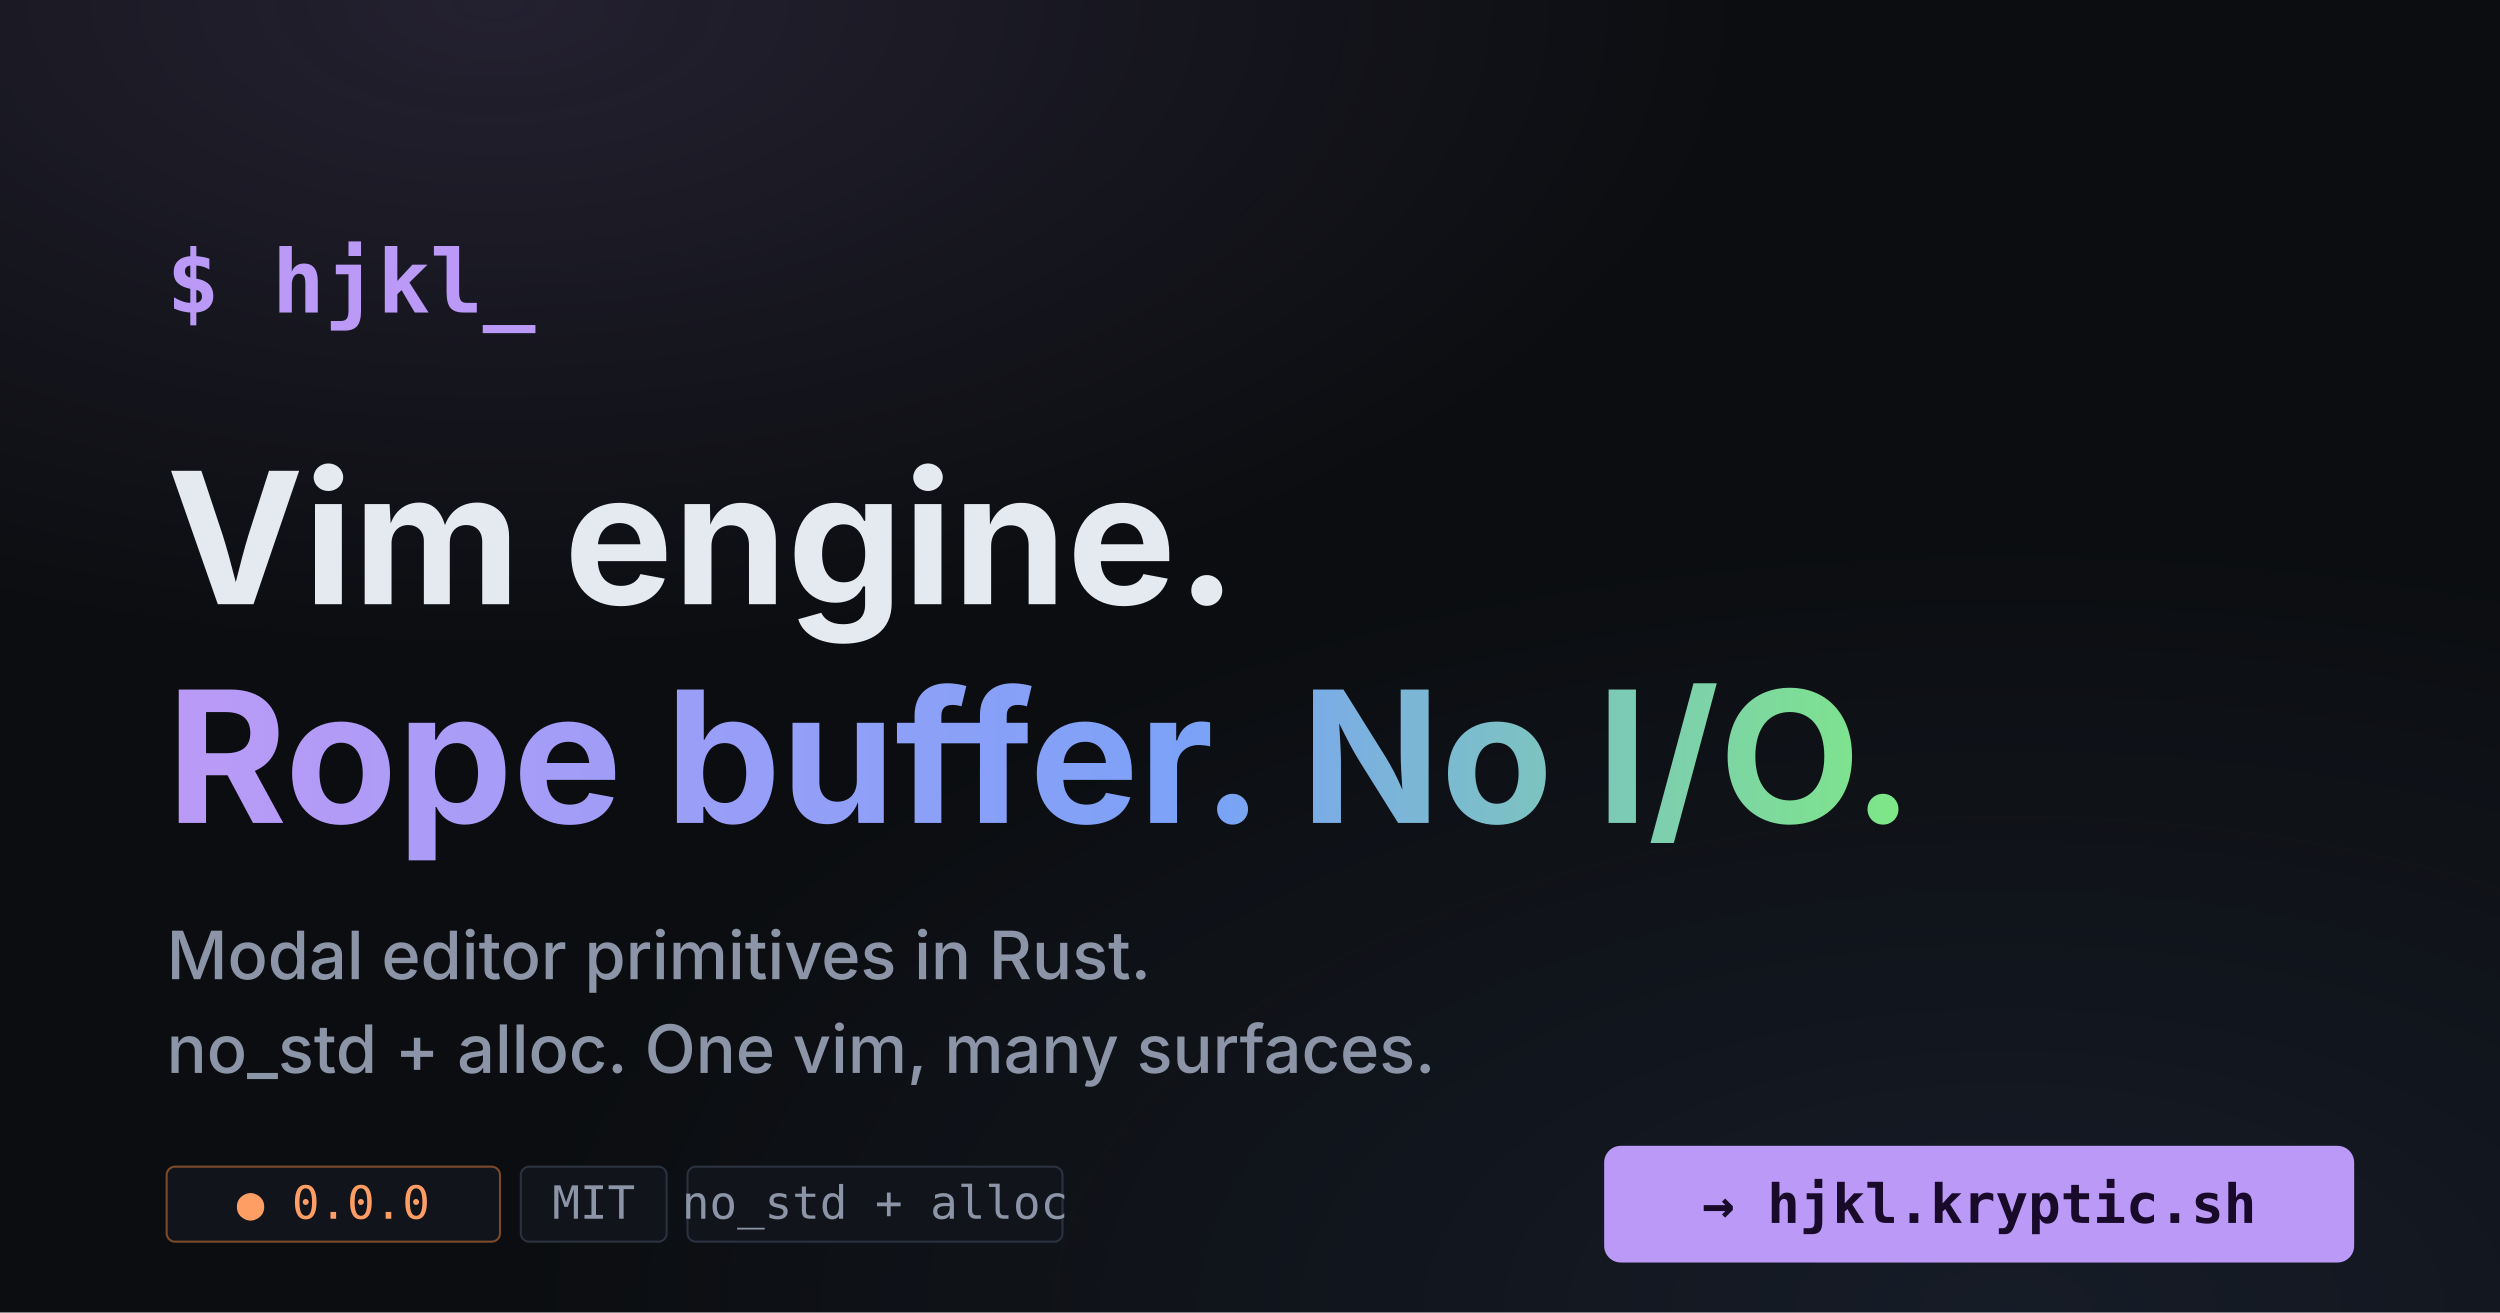
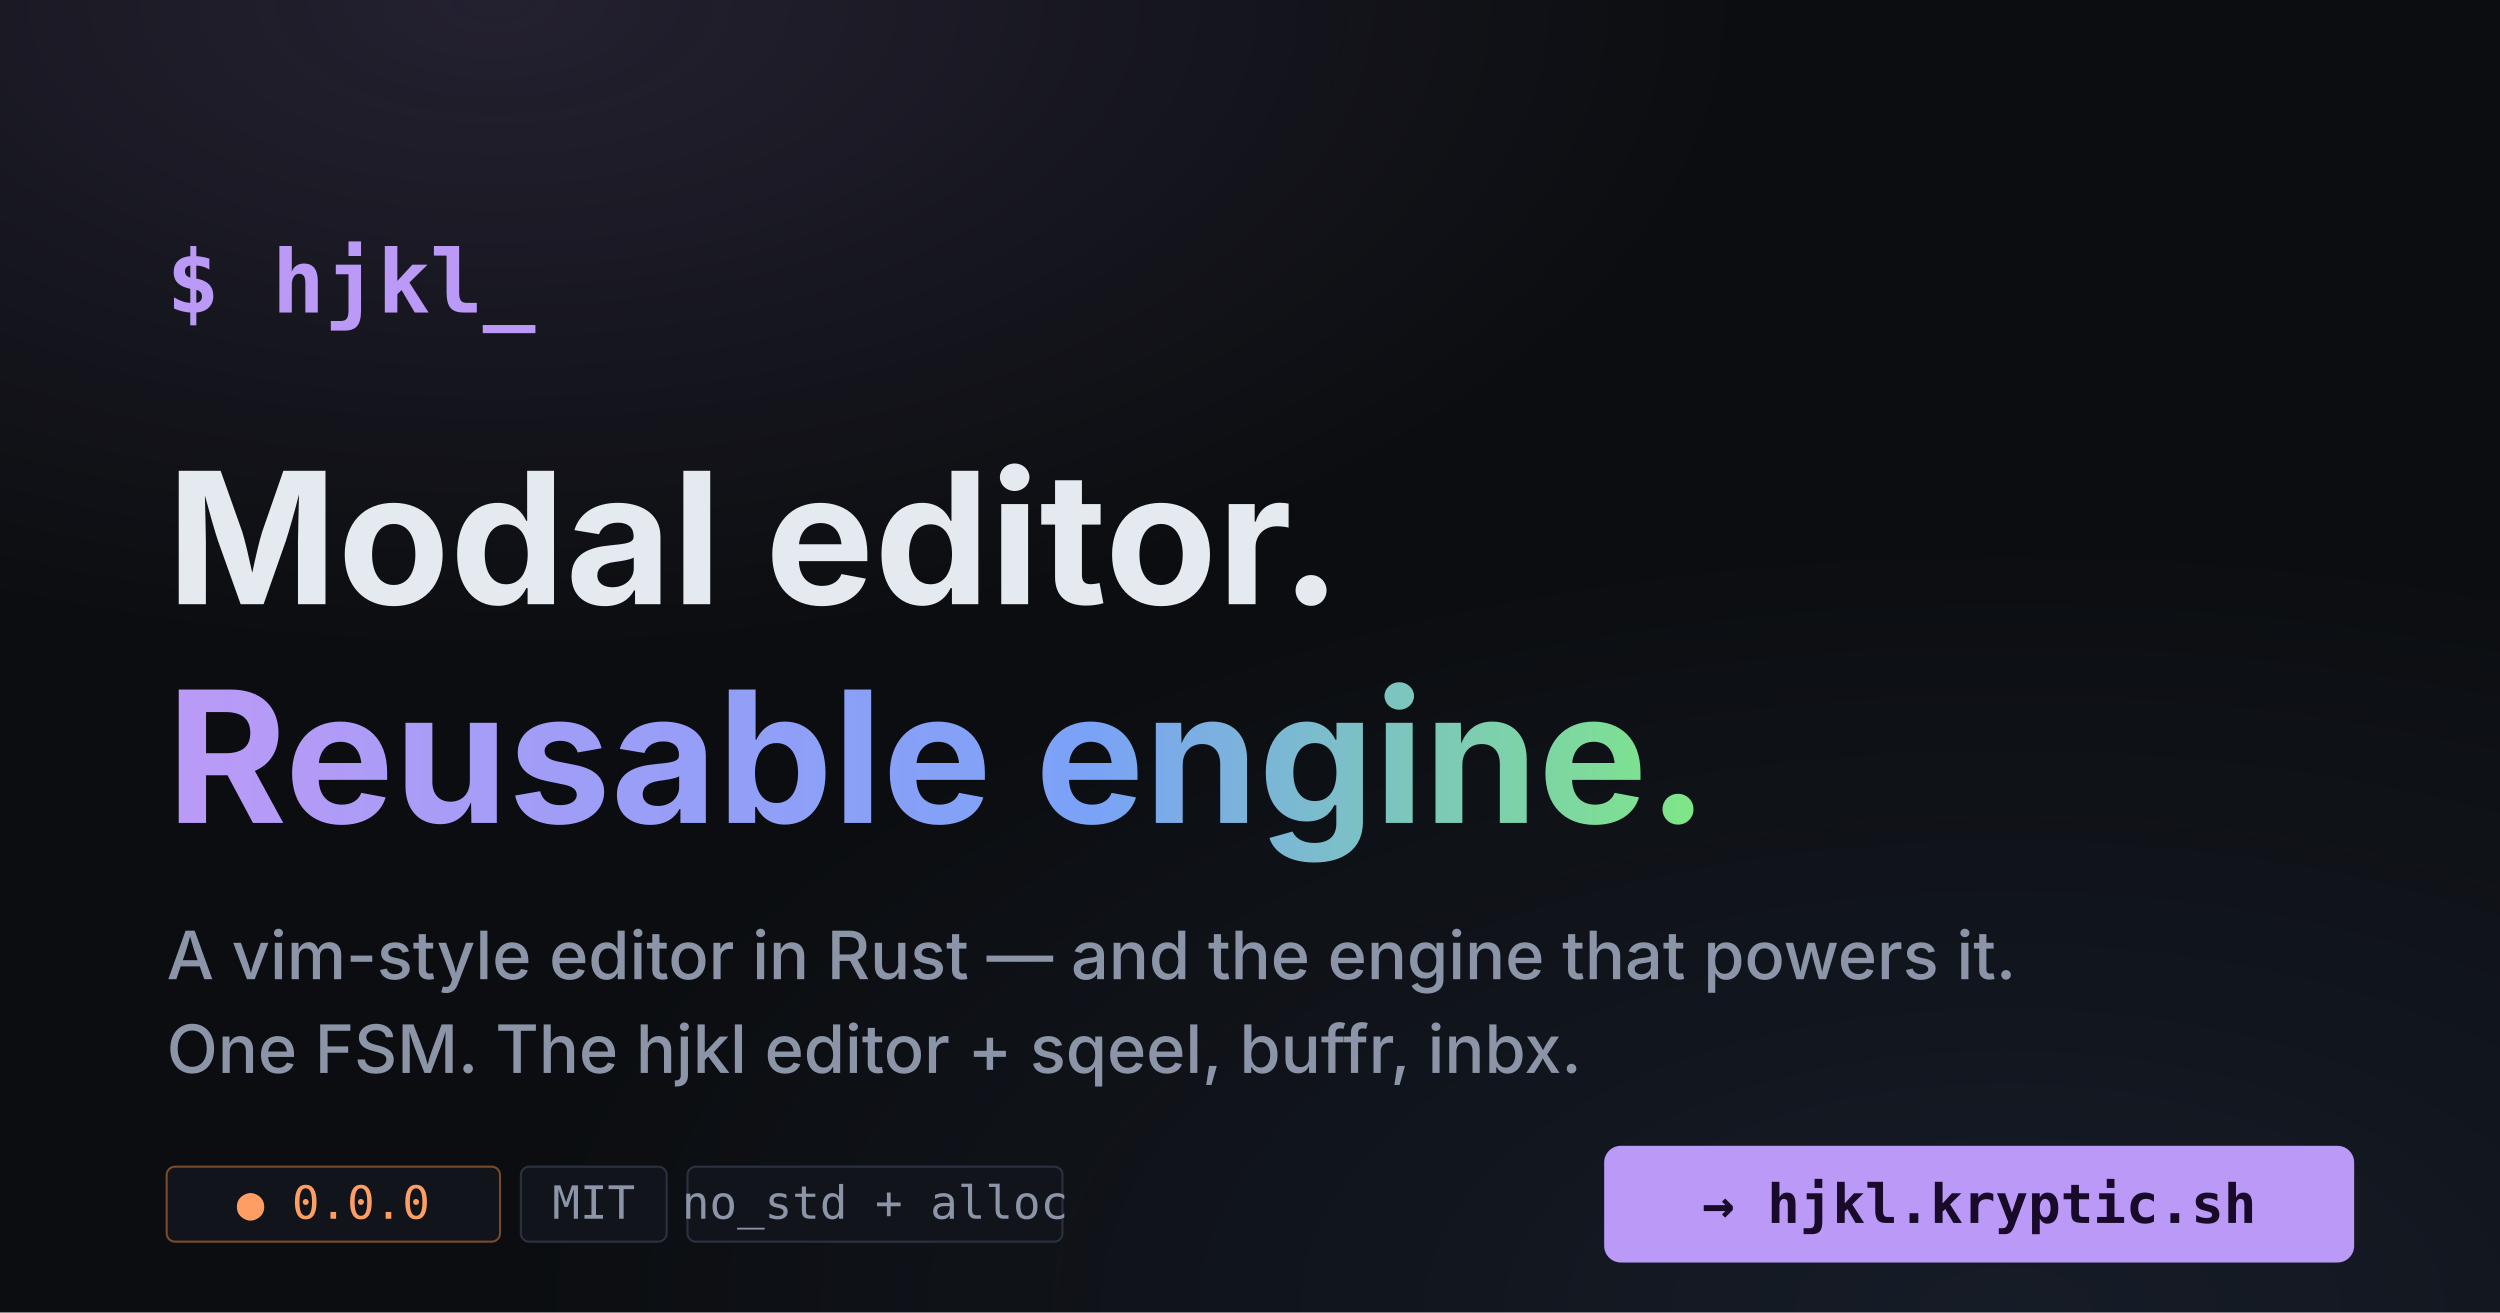
<svg xmlns="http://www.w3.org/2000/svg" width="1200" height="630" viewBox="0 0 1200 630">
  <defs>
    <linearGradient id="g" x1="0" y1="0" x2="1" y2="0">
      <stop offset="0" stop-color="#bb9af7" />
      <stop offset="0.6" stop-color="#7aa2f7" />
      <stop offset="1" stop-color="#7ee787" />
    </linearGradient>
    <radialGradient id="bg1" cx="20%" cy="0%" r="50%">
      <stop offset="0" stop-color="#bb9af7" stop-opacity="0.14" />
      <stop offset="1" stop-color="#bb9af7" stop-opacity="0" />
    </radialGradient>
    <radialGradient id="bg2" cx="80%" cy="100%" r="60%">
      <stop offset="0" stop-color="#7aa2f7" stop-opacity="0.10" />
      <stop offset="1" stop-color="#7aa2f7" stop-opacity="0" />
    </radialGradient>
  </defs>
  <rect width="1200" height="630" fill="#0b0d10" />
  <rect width="1200" height="630" fill="url(#bg1)" />
  <rect width="1200" height="630" fill="url(#bg2)" />
  <g font-family="ui-monospace, SFMono-Regular, Menlo, monospace" font-weight="700">
    <text x="80" y="150" font-size="42" fill="#bb9af7">$ hjkl<tspan fill="#bb9af7">_</tspan>
    </text>
  </g>
  <g font-family="Inter, system-ui, -apple-system, sans-serif" font-weight="700">
-     <text x="80" y="290" font-size="88" fill="#e5e9f0">Vim engine.</text>
-     <text x="80" y="395" font-size="88" fill="url(#g)">Rope buffer. No I/O.</text>
+     <text x="80" y="290" font-size="88" fill="#e5e9f0">Modal editor.</text>
+     <text x="80" y="395" font-size="88" fill="url(#g)">Reusable engine.</text>
  </g>
  <g font-family="Inter, system-ui, -apple-system, sans-serif">
-     <text x="80" y="470" font-size="32" fill="#8b95a7" font-weight="500">Modal editor primitives in Rust.</text>
-     <text x="80" y="515" font-size="32" fill="#8b95a7" font-weight="500">no_std + alloc. One vim, many surfaces.</text>
+     <text x="80" y="470" font-size="32" fill="#8b95a7" font-weight="500">A vim-style editor in Rust — and the engine that powers it.</text>
+     <text x="80" y="515" font-size="32" fill="#8b95a7" font-weight="500">One FSM. The hjkl editor + sqeel, buffr, inbx.</text>
  </g>
  <g font-family="ui-monospace, SFMono-Regular, Menlo, monospace" font-size="22" font-weight="500">
    <rect x="80" y="560" width="160" height="36" rx="4" fill="#11141a" stroke="#7a4a2a" />
    <text x="160" y="585" fill="#ff9e64" text-anchor="middle">● 0.0.0</text>
    <rect x="250" y="560" width="70" height="36" rx="4" fill="#11141a" stroke="#2a3240" />
    <text x="285" y="585" fill="#8b95a7" text-anchor="middle">MIT</text>
    <rect x="330" y="560" width="180" height="36" rx="4" fill="#11141a" stroke="#2a3240" />
    <text x="420" y="585" fill="#8b95a7" text-anchor="middle">no_std + alloc</text>
  </g>
  <g font-family="ui-monospace, SFMono-Regular, Menlo, monospace" font-weight="700">
    <rect x="770" y="550" width="360" height="56" rx="8" fill="#bb9af7" />
    <text x="950" y="587" font-size="26" fill="#1a0a2a" text-anchor="middle">→ hjkl.kryptic.sh</text>
  </g>
</svg>
